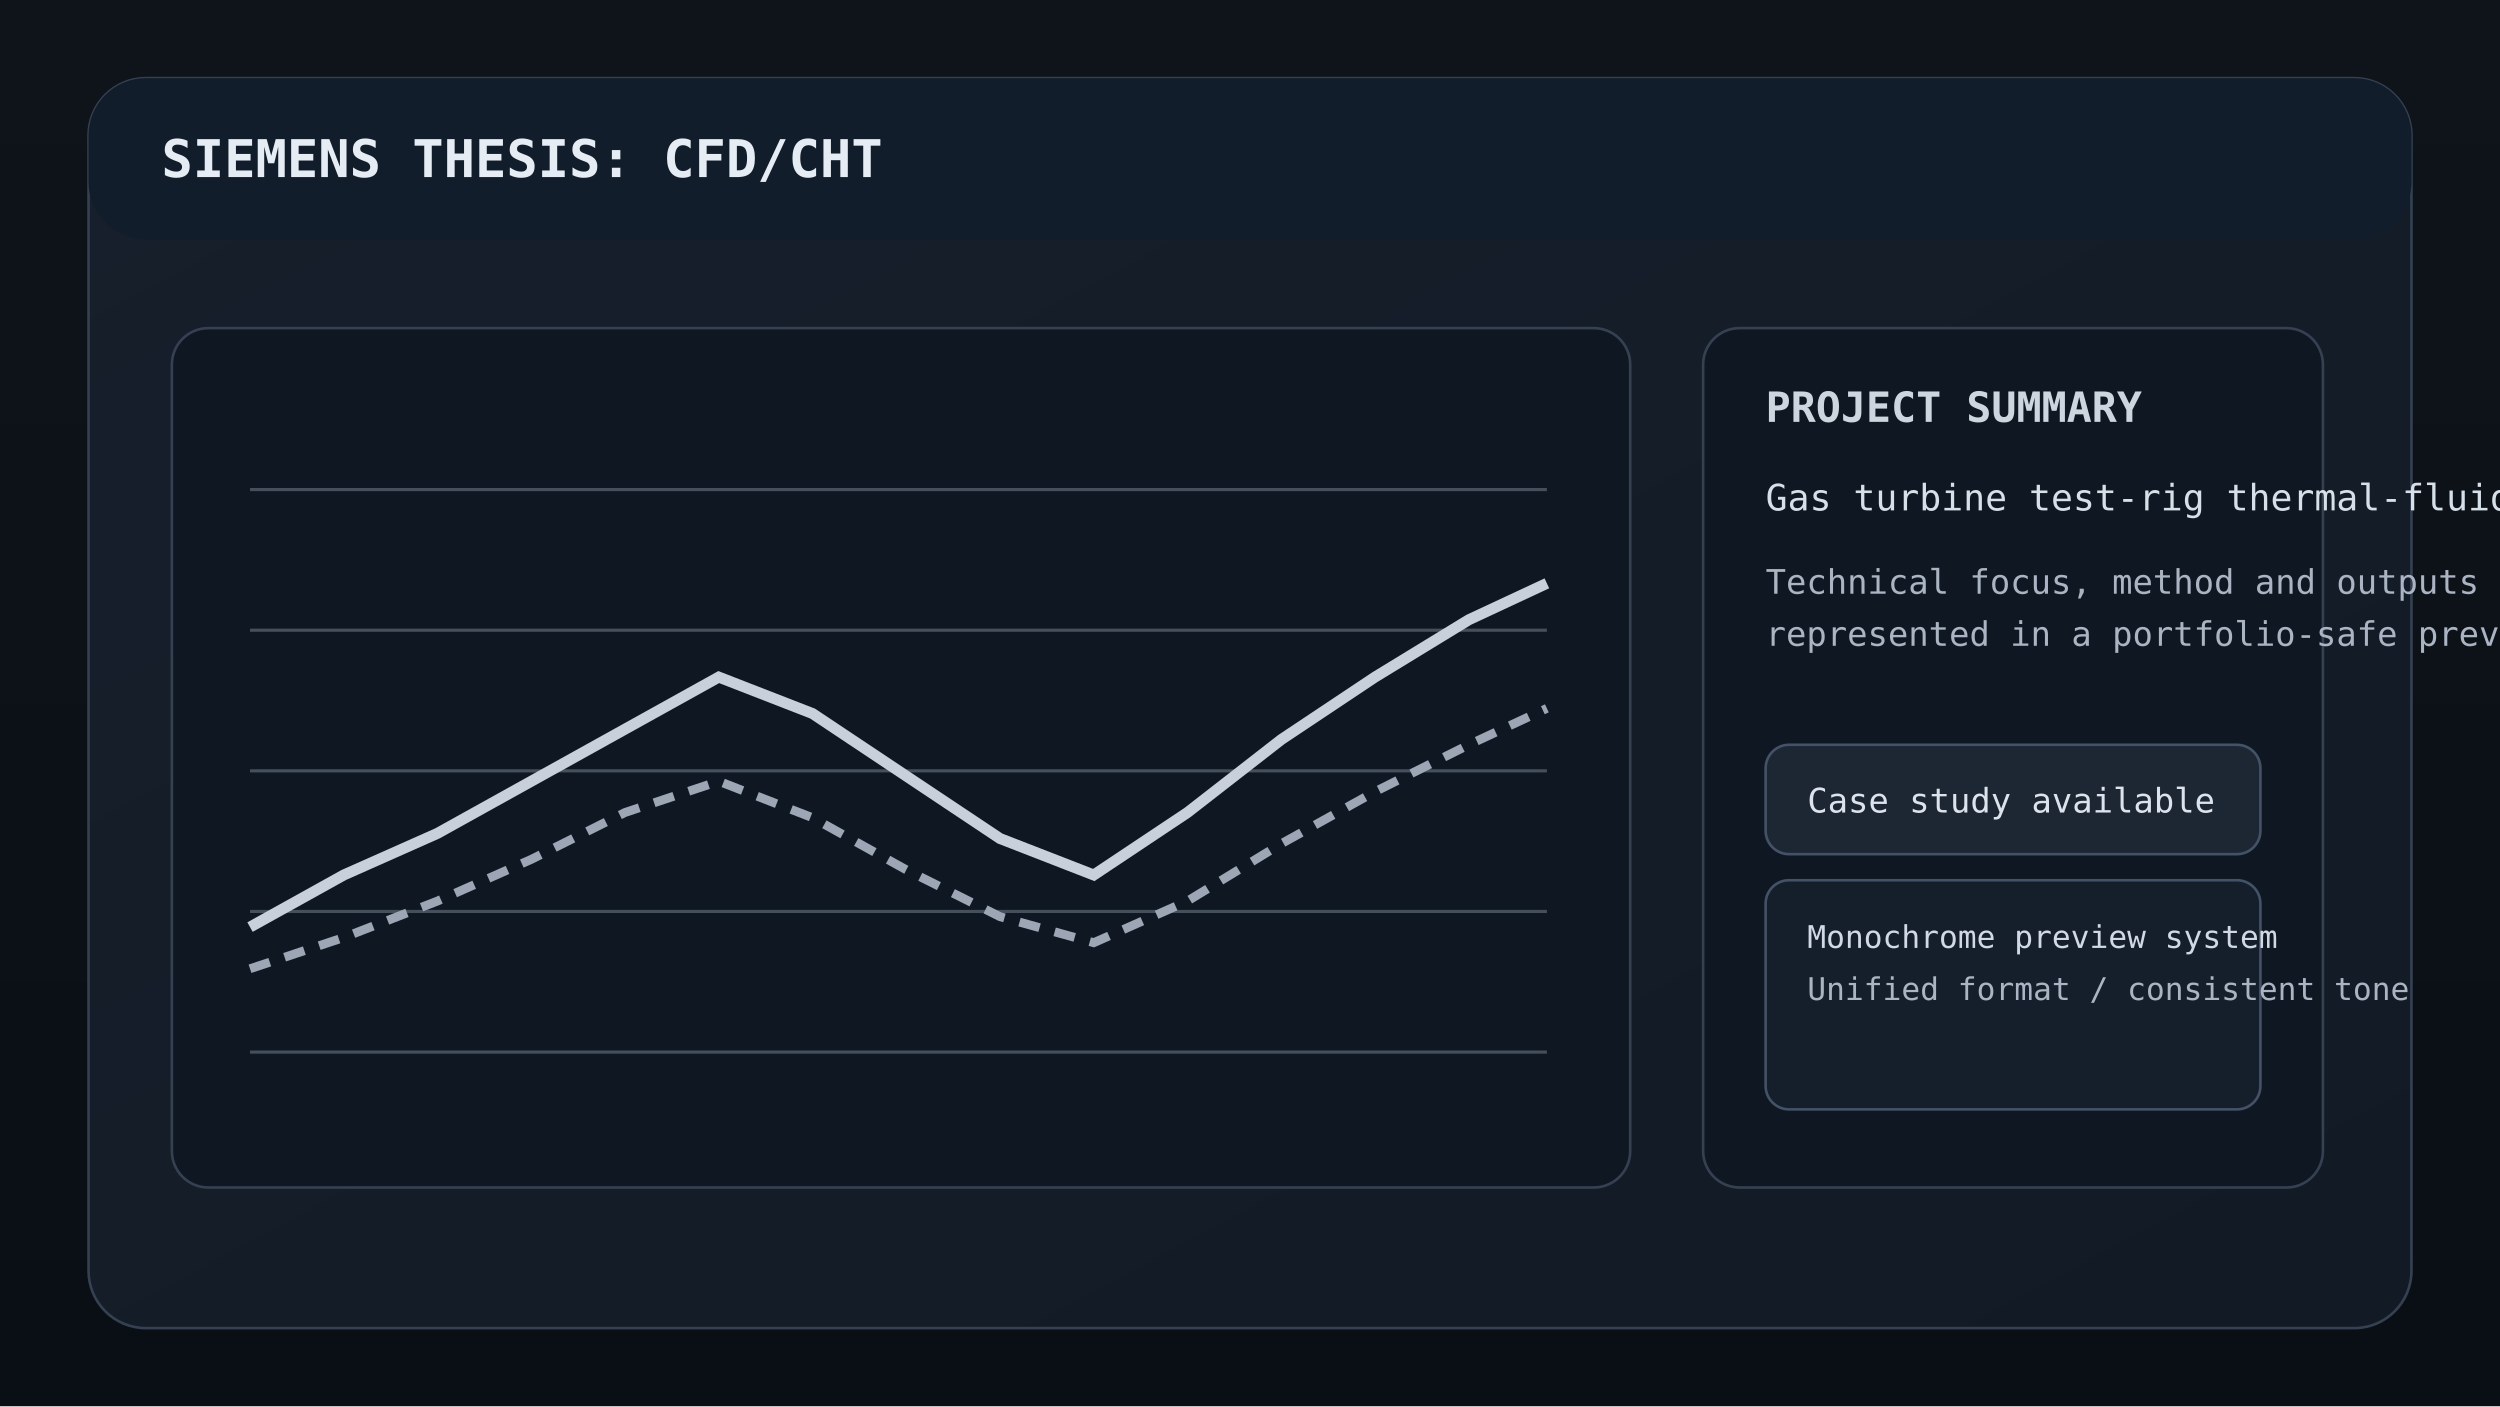
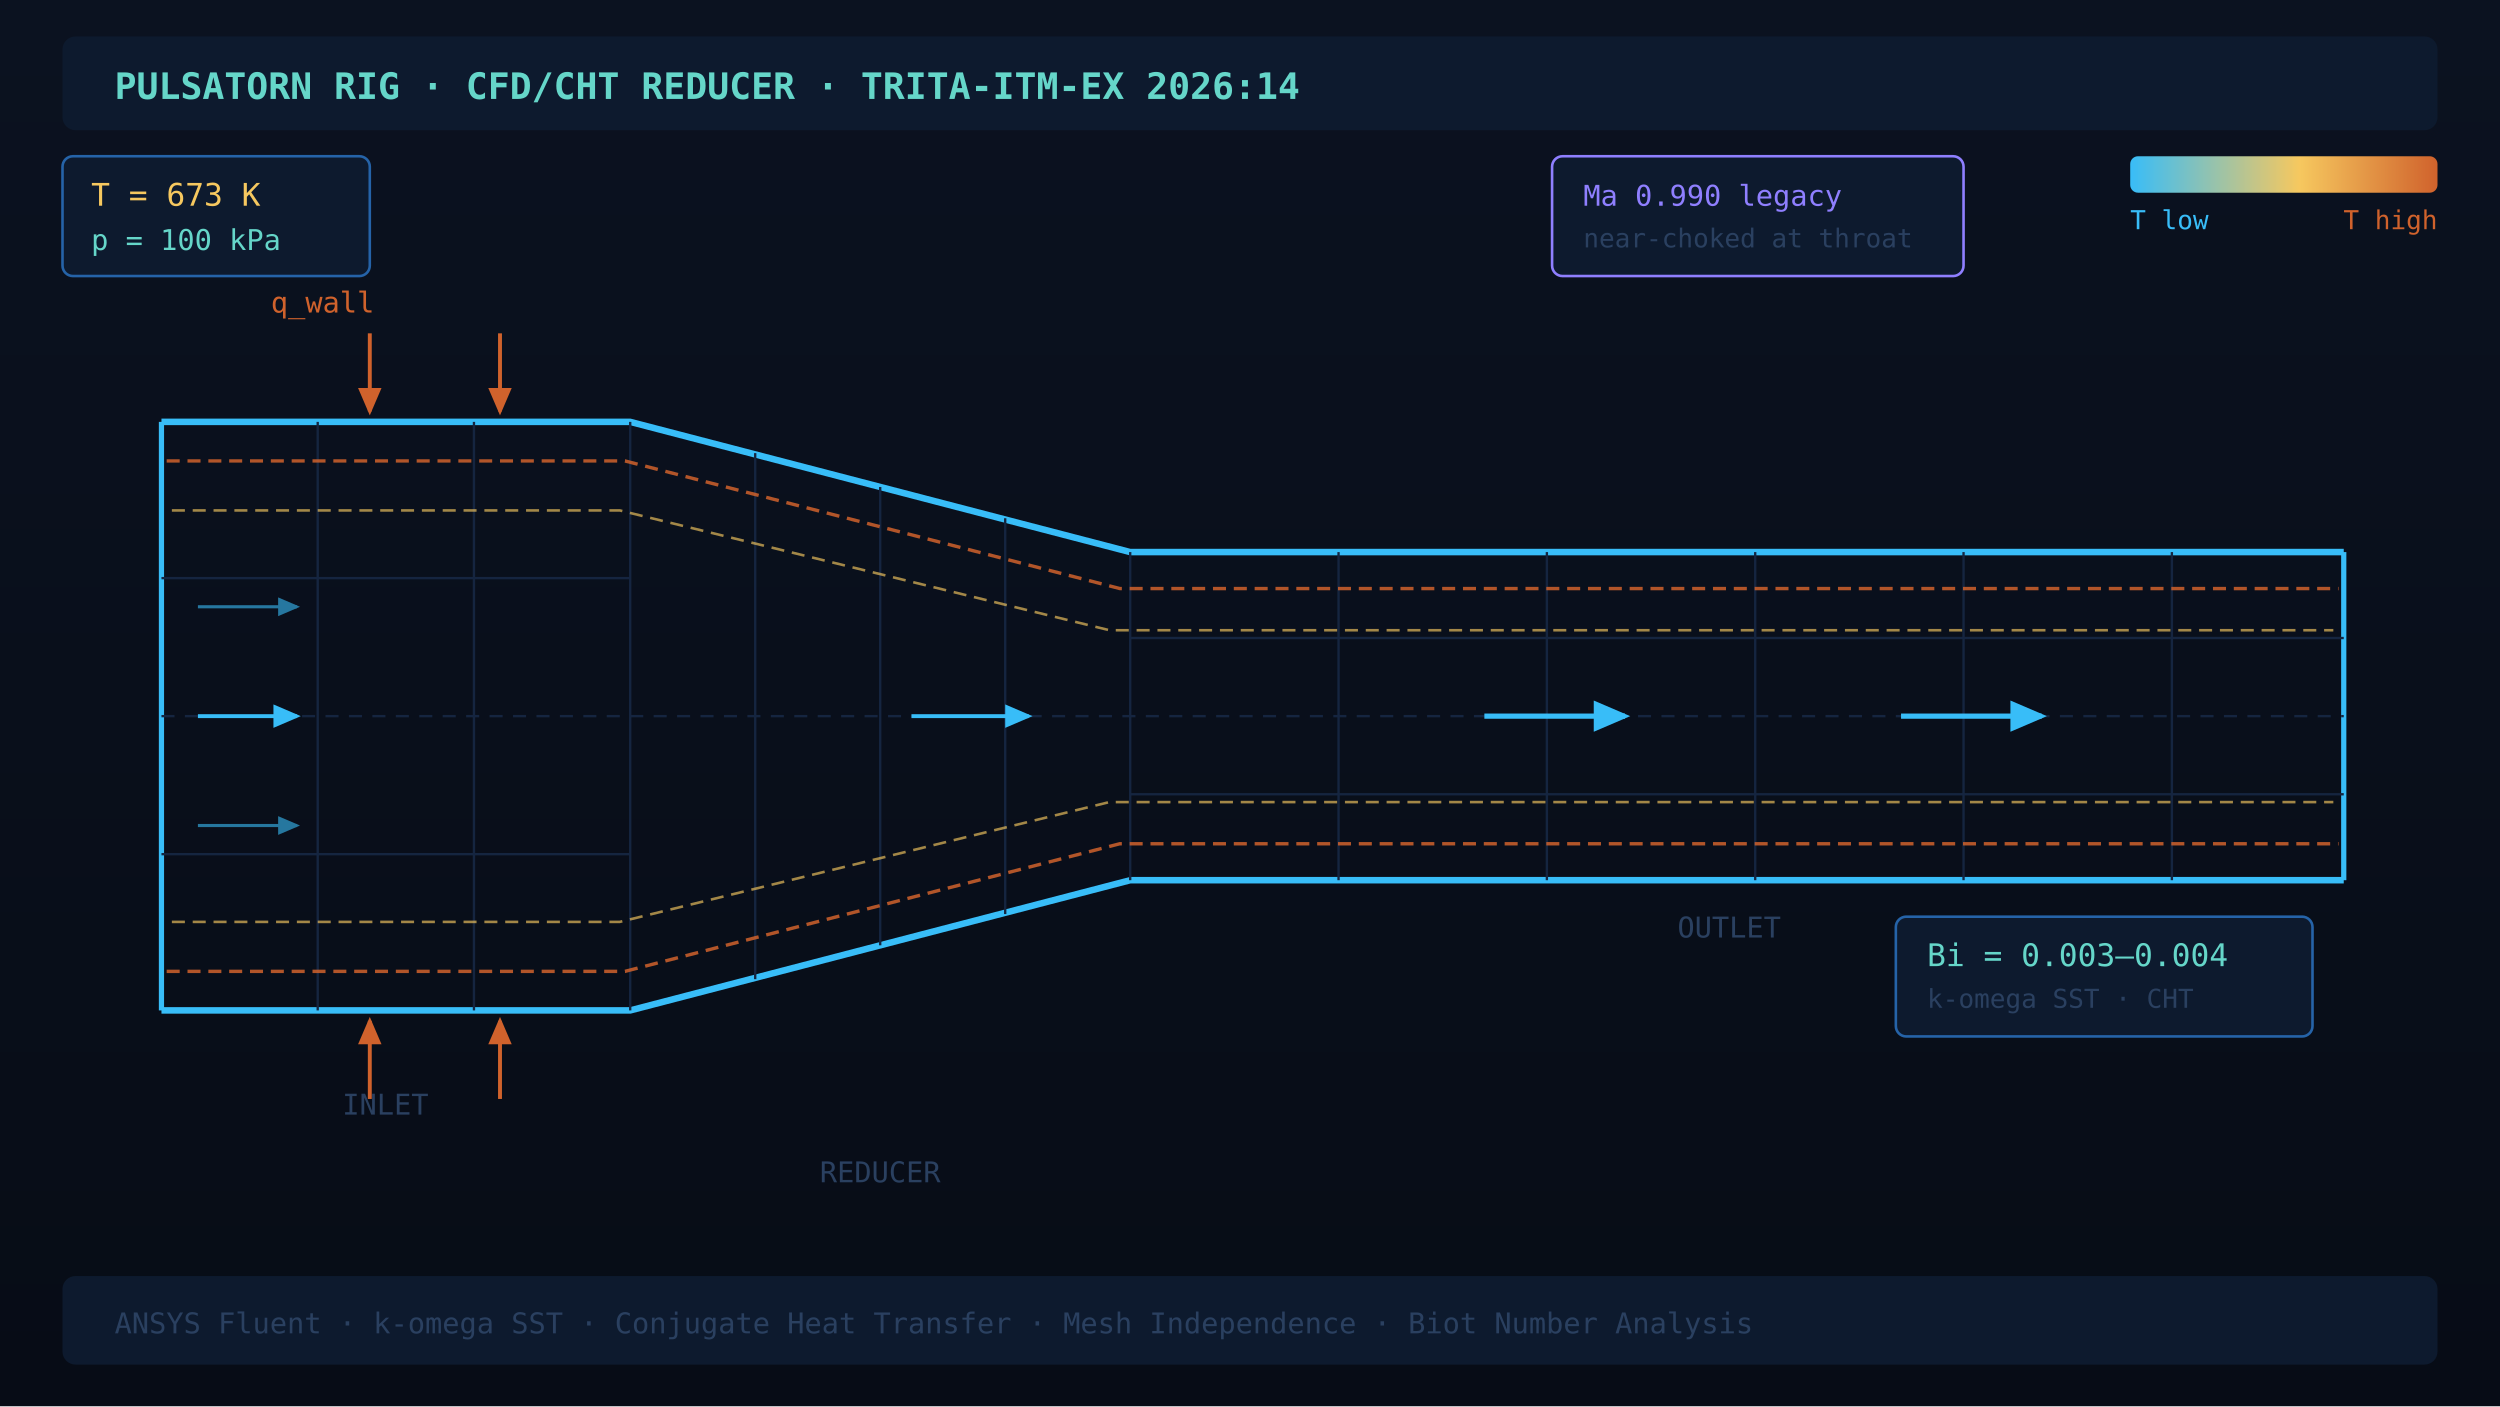
- <svg xmlns="http://www.w3.org/2000/svg" viewBox="0 0 960 540" role="img" aria-label="Gas turbine test-rig thermal-fluid validation">
+ <svg xmlns="http://www.w3.org/2000/svg" viewBox="0 0 960 540" role="img" aria-label="CFD/CHT reducer cross-section for Pulsatorn calibration rig">
  <defs>
    <linearGradient id="bg" x1="0" y1="0" x2="0" y2="1">
-       <stop offset="0" stop-color="#0f141b" />
-       <stop offset="1" stop-color="#0a0f15" />
+       <stop offset="0" stop-color="#0b1220" />
+       <stop offset="1" stop-color="#070c16" />
    </linearGradient>
-     <linearGradient id="panel" x1="0" y1="0" x2="1" y2="1">
-       <stop offset="0" stop-color="#161f2b" />
-       <stop offset="1" stop-color="#121a25" />
+     <linearGradient id="ts" x1="0" y1="0" x2="1" y2="0">
+       <stop offset="0%" stop-color="#38bdf8" />
+       <stop offset="55%" stop-color="#f6c85f" />
+       <stop offset="100%" stop-color="#d0622c" />
    </linearGradient>
+     <marker id="arb" markerWidth="7" markerHeight="6" refX="6" refY="3" orient="auto">
+       <path d="M0,0 L0,6 L7,3 z" fill="#38bdf8" />
+     </marker>
+     <marker id="aro" markerWidth="7" markerHeight="6" refX="6" refY="3" orient="auto">
+       <path d="M0,0 L0,6 L7,3 z" fill="#d0622c" />
+     </marker>
  </defs>
  <rect width="960" height="540" fill="url(#bg)" />
-   <rect x="34" y="30" width="892" height="480" rx="22" fill="url(#panel)" stroke="#354152" />
-   <rect x="34" y="30" width="892" height="62" rx="22" fill="#121d2b" />
-   <text x="62" y="68" fill="#e6ecf3" font-family="ui-monospace, SFMono-Regular, Menlo, monospace" font-size="20" font-weight="700">SIEMENS THESIS: CFD/CHT</text>
-   <rect x="66" y="126" width="560" height="330" rx="14" fill="#0f1722" stroke="#354152" />
-   <g stroke="#5d6876" stroke-width="1.2" opacity="0.7">
-     <line x1="96" y1="404" x2="594" y2="404" />
-     <line x1="96" y1="350" x2="594" y2="350" />
-     <line x1="96" y1="296" x2="594" y2="296" />
-     <line x1="96" y1="242" x2="594" y2="242" />
-     <line x1="96" y1="188" x2="594" y2="188" />
-   </g>
-   <polyline points="96,356 132,336 168,320 204,300 240,280 276,260 312,274 348,298 384,322 420,336 456,312 492,284 528,260 564,238 594,224" fill="none" stroke="#c8d0db" stroke-width="4.2" />
-   <polyline points="96,372 132,360 168,346 204,330 240,312 276,300 312,314 348,334 384,352 420,362 456,346 492,324 528,304 564,286 594,272" fill="none" stroke="#9ca6b5" stroke-width="3.4" stroke-dasharray="8 6" />
-   <rect x="654" y="126" width="238" height="330" rx="14" fill="#0f1722" stroke="#354152" />
-   <text x="678" y="162" fill="#cdd5df" font-family="ui-monospace,monospace" font-size="16" font-weight="700">PROJECT SUMMARY</text>
-   <text x="678" y="196" fill="#d7dfe8" font-family="ui-monospace,monospace" font-size="14">Gas turbine test-rig thermal-fluid validation</text>
-   <text x="678" y="228" fill="#aab4c2" font-family="ui-monospace,monospace" font-size="13">Technical focus, method and outputs</text>
-   <text x="678" y="248" fill="#aab4c2" font-family="ui-monospace,monospace" font-size="13">represented in a portfolio-safe preview</text>
-   <rect x="678" y="286" width="190" height="42" rx="9" fill="#1d2734" stroke="#445267" />
-   <text x="694" y="312" fill="#dce3ec" font-family="ui-monospace,monospace" font-size="13">Case study available</text>
-   <rect x="678" y="338" width="190" height="88" rx="9" fill="#151f2b" stroke="#445267" />
-   <text x="694" y="364" fill="#d0d9e4" font-family="ui-monospace,monospace" font-size="12">Monochrome preview system</text>
-   <text x="694" y="384" fill="#aab4c2" font-family="ui-monospace,monospace" font-size="12">Unified format / consistent tone</text>
+   <rect x="24" y="14" width="912" height="36" rx="5" fill="#0d1a2e" />
+   <text x="44" y="38" font-family="monospace" font-size="14" fill="#65d6c9" font-weight="bold">PULSATORN RIG · CFD/CHT REDUCER · TRITA-ITM-EX 2026:14</text>
+   <polyline points="62,162 242,162 434,212 900,212" fill="none" stroke="#38bdf8" stroke-width="2.5" />
+   <polyline points="62,388 242,388 434,338 900,338" fill="none" stroke="#38bdf8" stroke-width="2.5" />
+   <line x1="62" y1="162" x2="62" y2="388" stroke="#38bdf8" stroke-width="2" />
+   <line x1="900" y1="212" x2="900" y2="338" stroke="#38bdf8" stroke-width="2" />
+   <line x1="122" y1="162" x2="122" y2="388" stroke="#152540" stroke-width="0.9" />
+   <line x1="182" y1="162" x2="182" y2="388" stroke="#152540" stroke-width="0.9" />
+   <line x1="242" y1="162" x2="242" y2="388" stroke="#152540" stroke-width="0.9" />
+   <line x1="290" y1="174" x2="290" y2="376" stroke="#152540" stroke-width="0.9" />
+   <line x1="338" y1="187" x2="338" y2="363" stroke="#152540" stroke-width="0.9" />
+   <line x1="386" y1="199" x2="386" y2="351" stroke="#152540" stroke-width="0.9" />
+   <line x1="434" y1="212" x2="434" y2="338" stroke="#152540" stroke-width="0.9" />
+   <line x1="514" y1="212" x2="514" y2="338" stroke="#152540" stroke-width="0.9" />
+   <line x1="594" y1="212" x2="594" y2="338" stroke="#152540" stroke-width="0.9" />
+   <line x1="674" y1="212" x2="674" y2="338" stroke="#152540" stroke-width="0.9" />
+   <line x1="754" y1="212" x2="754" y2="338" stroke="#152540" stroke-width="0.9" />
+   <line x1="834" y1="212" x2="834" y2="338" stroke="#152540" stroke-width="0.9" />
+   <line x1="62" y1="222" x2="242" y2="222" stroke="#152540" stroke-width="0.9" />
+   <line x1="62" y1="275" x2="900" y2="275" stroke="#152540" stroke-width="0.9" stroke-dasharray="5,4" />
+   <line x1="62" y1="328" x2="242" y2="328" stroke="#152540" stroke-width="0.9" />
+   <line x1="434" y1="245" x2="900" y2="245" stroke="#152540" stroke-width="0.9" />
+   <line x1="434" y1="305" x2="900" y2="305" stroke="#152540" stroke-width="0.9" />
+   <polyline points="64,177 240,177 430,226 898,226" fill="none" stroke="#d0622c" stroke-width="1.3" stroke-dasharray="5,3" opacity="0.85" />
+   <polyline points="66,196 238,196 426,242 896,242" fill="none" stroke="#f6c85f" stroke-width="1" stroke-dasharray="5,3" opacity="0.65" />
+   <polyline points="64,373 240,373 430,324 898,324" fill="none" stroke="#d0622c" stroke-width="1.3" stroke-dasharray="5,3" opacity="0.85" />
+   <polyline points="66,354 238,354 426,308 896,308" fill="none" stroke="#f6c85f" stroke-width="1" stroke-dasharray="5,3" opacity="0.65" />
+   <line x1="76" y1="275" x2="114" y2="275" stroke="#38bdf8" stroke-width="1.5" marker-end="url(#arb)" />
+   <line x1="76" y1="233" x2="114" y2="233" stroke="#38bdf8" stroke-width="1.2" marker-end="url(#arb)" opacity="0.6" />
+   <line x1="76" y1="317" x2="114" y2="317" stroke="#38bdf8" stroke-width="1.2" marker-end="url(#arb)" opacity="0.6" />
+   <line x1="350" y1="275" x2="395" y2="275" stroke="#38bdf8" stroke-width="1.5" marker-end="url(#arb)" />
+   <line x1="570" y1="275" x2="624" y2="275" stroke="#38bdf8" stroke-width="2" marker-end="url(#arb)" />
+   <line x1="730" y1="275" x2="784" y2="275" stroke="#38bdf8" stroke-width="2" marker-end="url(#arb)" />
+   <line x1="142" y1="128" x2="142" y2="158" stroke="#d0622c" stroke-width="1.5" marker-end="url(#aro)" />
+   <line x1="192" y1="128" x2="192" y2="158" stroke="#d0622c" stroke-width="1.5" marker-end="url(#aro)" />
+   <line x1="142" y1="422" x2="142" y2="392" stroke="#d0622c" stroke-width="1.5" marker-end="url(#aro)" />
+   <line x1="192" y1="422" x2="192" y2="392" stroke="#d0622c" stroke-width="1.5" marker-end="url(#aro)" />
+   <text x="104" y="120" font-family="monospace" font-size="11" fill="#d0622c">q_wall</text>
+   <rect x="24" y="60" width="118" height="46" rx="4" fill="#0d1a2e" stroke="#2563a8" stroke-width="1" />
+   <text x="35" y="79" font-family="monospace" font-size="12" fill="#f6c85f">T = 673 K</text>
+   <text x="35" y="96" font-family="monospace" font-size="11" fill="#65d6c9">p = 100 kPa</text>
+   <rect x="728" y="352" width="160" height="46" rx="4" fill="#0d1a2e" stroke="#2563a8" stroke-width="1" />
+   <text x="740" y="371" font-family="monospace" font-size="12" fill="#65d6c9">Bi = 0.003–0.004</text>
+   <text x="740" y="387" font-family="monospace" font-size="10" fill="#2a4060">k-omega SST  ·  CHT</text>
+   <rect x="596" y="60" width="158" height="46" rx="4" fill="#0d1a2e" stroke="#8f7fff" stroke-width="1" />
+   <text x="608" y="79" font-family="monospace" font-size="11" fill="#8f7fff">Ma 0.990 legacy</text>
+   <text x="608" y="95" font-family="monospace" font-size="10" fill="#2a4060">near-choked at throat</text>
+   <text x="148" y="428" font-family="monospace" font-size="11" fill="#2a4060" text-anchor="middle">INLET</text>
+   <text x="338" y="454" font-family="monospace" font-size="11" fill="#2a4060" text-anchor="middle">REDUCER</text>
+   <text x="664" y="360" font-family="monospace" font-size="11" fill="#2a4060" text-anchor="middle">OUTLET</text>
+   <rect x="818" y="60" width="118" height="14" rx="3" fill="url(#ts)" />
+   <text x="818" y="88" font-family="monospace" font-size="10" fill="#38bdf8">T low</text>
+   <text x="936" y="88" font-family="monospace" font-size="10" fill="#d0622c" text-anchor="end">T high</text>
+   <rect x="24" y="490" width="912" height="34" rx="5" fill="#0d1a2e" />
+   <text x="44" y="512" font-family="monospace" font-size="11" fill="#2a4060">ANSYS Fluent · k-omega SST · Conjugate Heat Transfer · Mesh Independence · Biot Number Analysis</text>
</svg>
